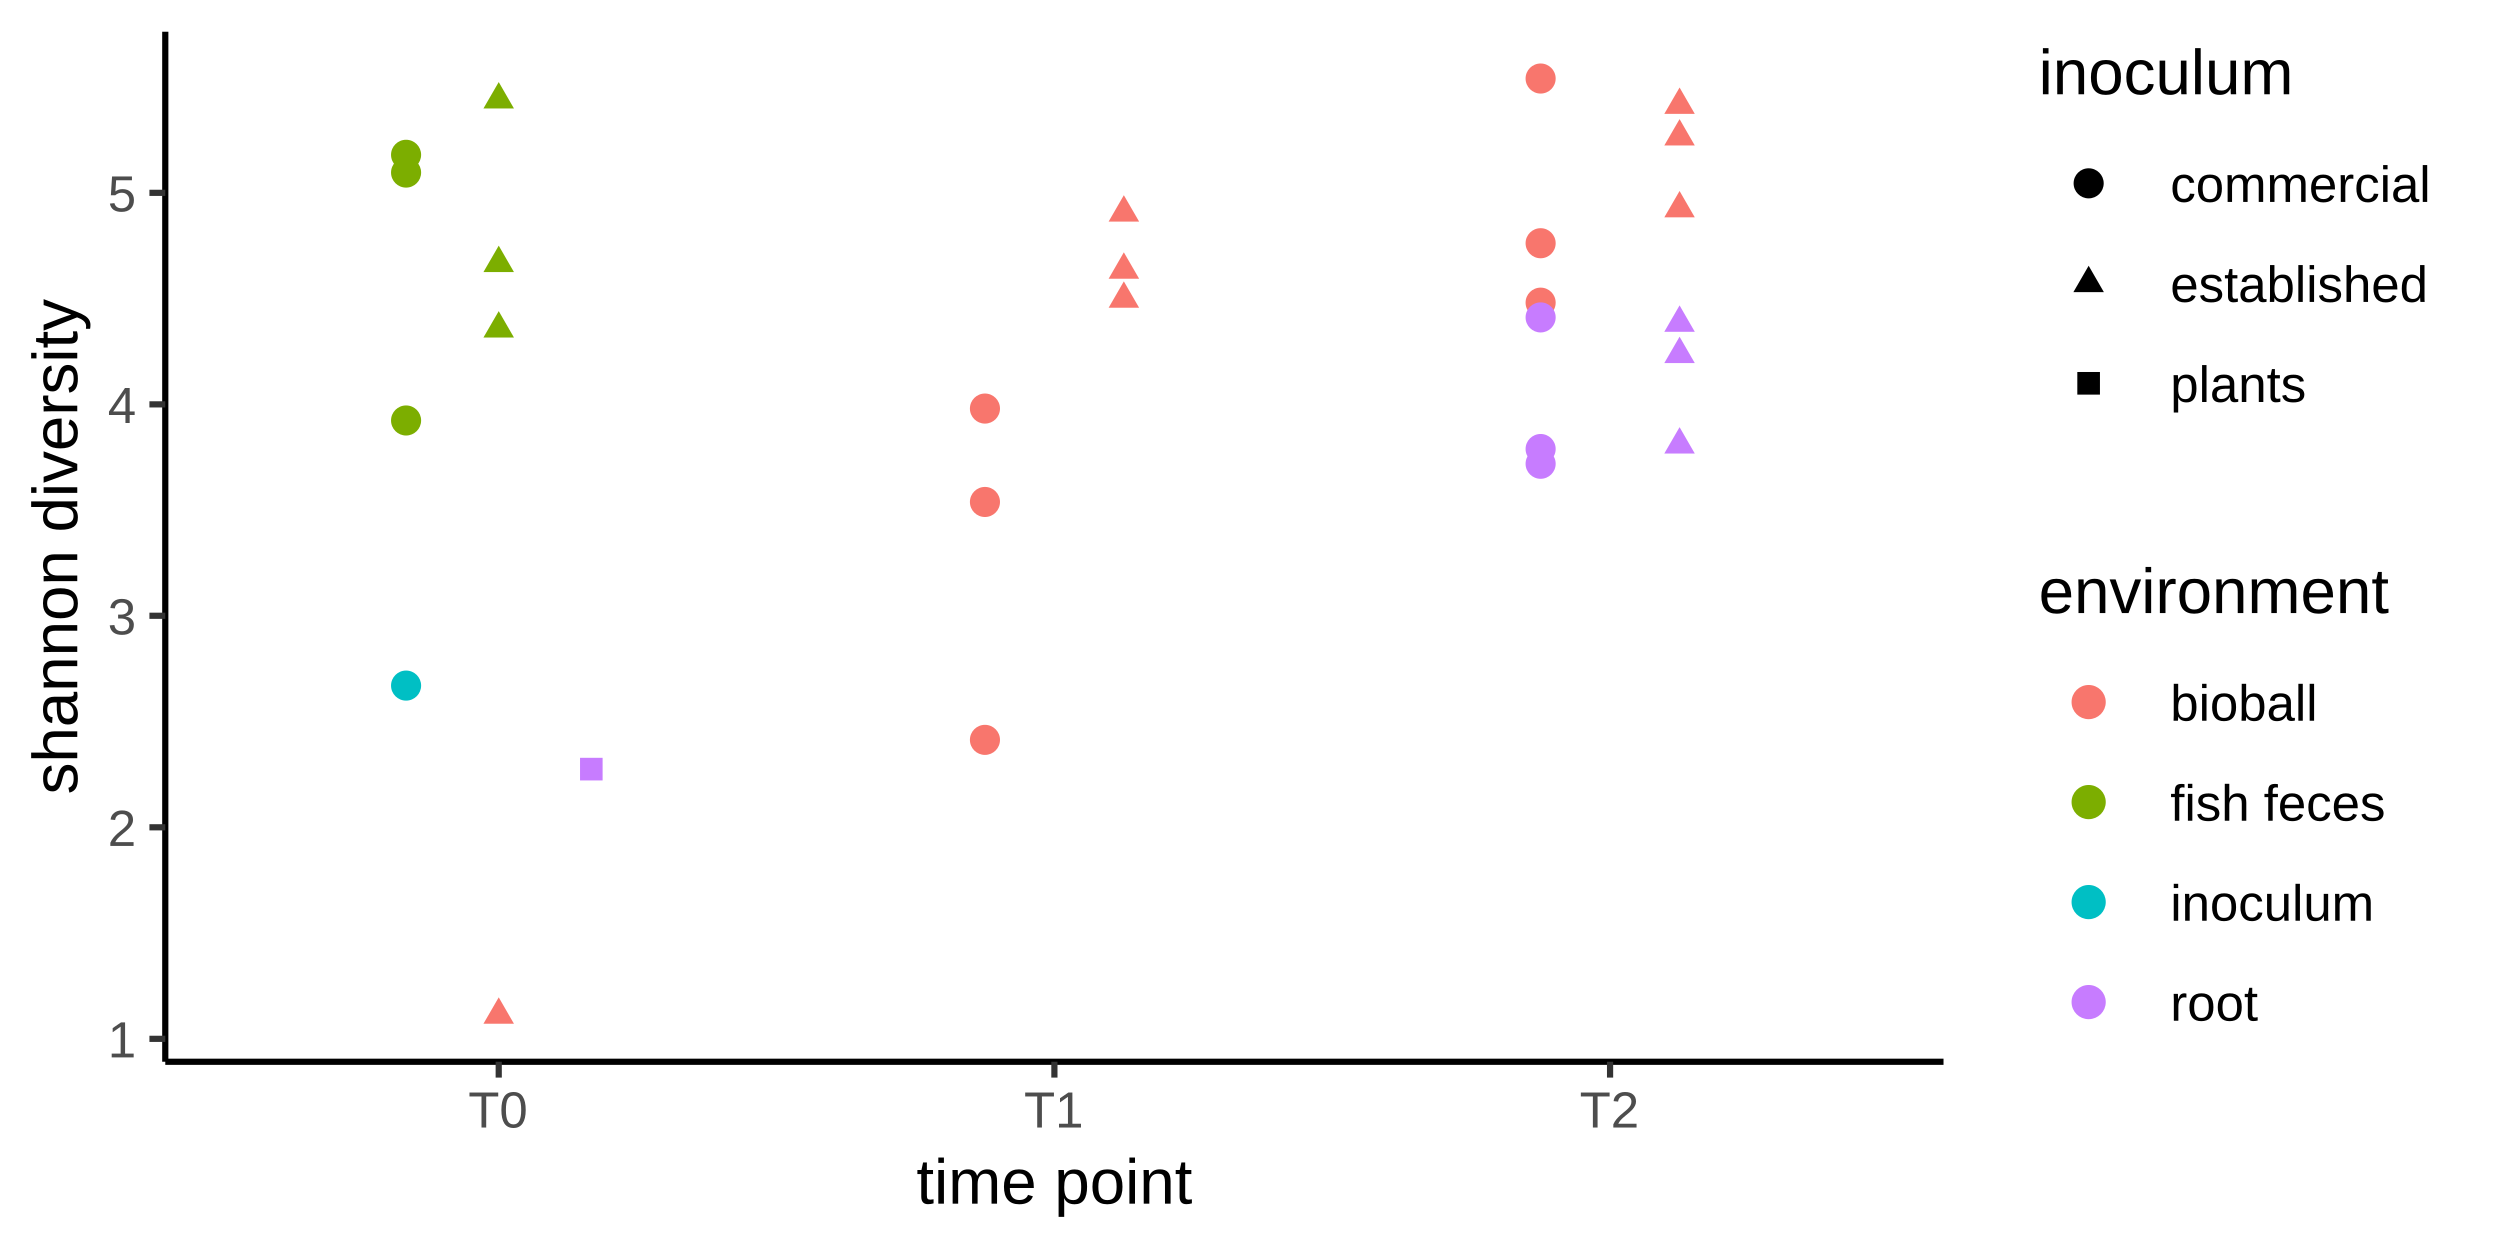
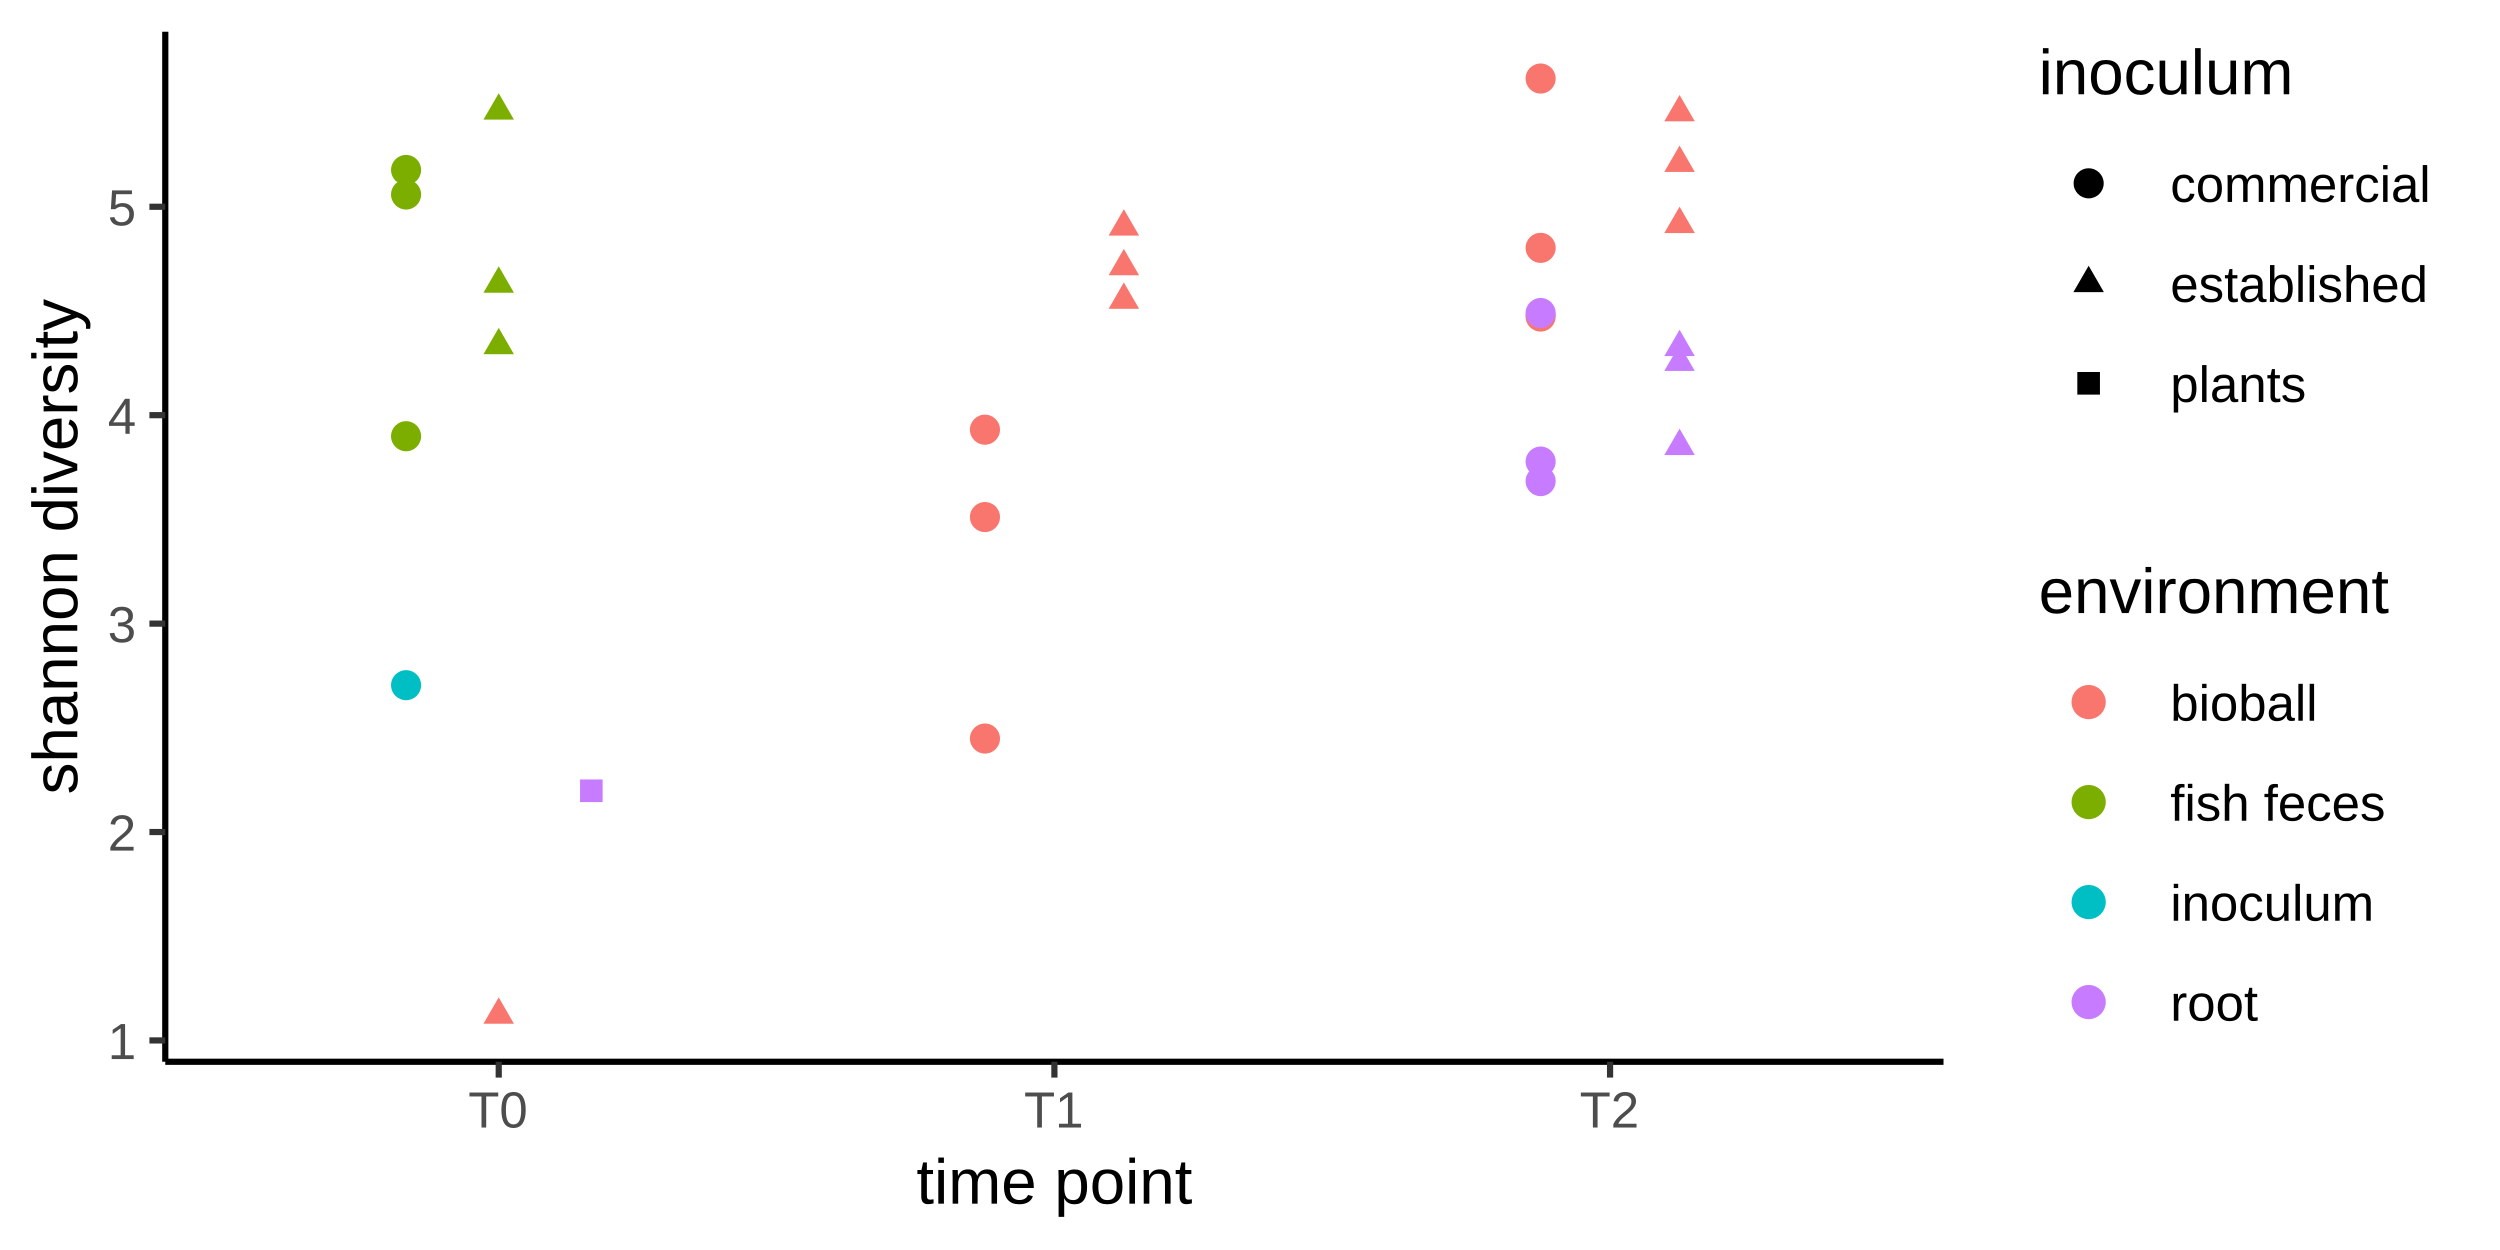
<svg xmlns="http://www.w3.org/2000/svg" viewBox="0 0 432.00 216.00">
  <defs>
    <style type="text/css">
    line, polyline, path, rect, circle {
      fill: none;
      stroke: #000000;
      stroke-linecap: round;
      stroke-linejoin: round;
      stroke-miterlimit: 10.00;
    }
  </style>
  </defs>
  <rect width="100%" height="100%" style="stroke: none; fill: #FFFFFF;" />
  <rect x="0.00" y="0.00" width="432.00" height="216.00" style="stroke-width: 1.07; stroke: #FFFFFF; fill: #FFFFFF;" />
  <defs>
    <clipPath id="cpMjguNTYyM3wzMzUuODM3fDE4My40NzR8NS40Nzk0NQ==">
      <rect x="28.56" y="5.48" width="307.27" height="177.99" />
    </clipPath>
  </defs>
  <rect x="28.56" y="5.48" width="307.27" height="177.99" style="stroke-width: 1.07; stroke: none; fill: #FFFFFF;" clip-path="url(#cpMjguNTYyM3wzMzUuODM3fDE4My40NzR8NS40Nzk0NQ==)" />
-   <polyline points="100.23,134.86 104.13,134.86 104.13,130.95 100.23,130.95 " style="stroke-width: 0.71; stroke: none; fill: #C77CFF;" clip-path="url(#cpMjguNTYyM3wzMzUuODM3fDE4My40NzR8NS40Nzk0NQ==)" />
+   <polyline points="100.23,138.60 104.13,138.60 104.13,134.69 100.23,134.69 " style="stroke-width: 0.71; stroke: none; fill: #C77CFF;" clip-path="url(#cpMjguNTYyM3wzMzUuODM3fDE4My40NzR8NS40Nzk0NQ==)" />
  <polyline points="86.18,172.34 88.81,176.90 83.54,176.90 " style="stroke-width: 0.71; stroke: none; fill: #F8766D;" clip-path="url(#cpMjguNTYyM3wzMzUuODM3fDE4My40NzR8NS40Nzk0NQ==)" />
-   <polyline points="86.18,42.45 88.81,47.01 83.54,47.01 " style="stroke-width: 0.71; stroke: none; fill: #7CAE00;" clip-path="url(#cpMjguNTYyM3wzMzUuODM3fDE4My40NzR8NS40Nzk0NQ==)" />
-   <polyline points="86.18,14.18 88.81,18.74 83.54,18.74 " style="stroke-width: 0.71; stroke: none; fill: #7CAE00;" clip-path="url(#cpMjguNTYyM3wzMzUuODM3fDE4My40NzR8NS40Nzk0NQ==)" />
-   <polyline points="86.18,53.76 88.81,58.32 83.54,58.32 " style="stroke-width: 0.71; stroke: none; fill: #7CAE00;" clip-path="url(#cpMjguNTYyM3wzMzUuODM3fDE4My40NzR8NS40Nzk0NQ==)" />
-   <circle cx="70.17" cy="118.47" r="1.95pt" style="stroke-width: 0.71; stroke: none; fill: #00BFC4;" clip-path="url(#cpMjguNTYyM3wzMzUuODM3fDE4My40NzR8NS40Nzk0NQ==)" />
-   <circle cx="70.17" cy="72.66" r="1.95pt" style="stroke-width: 0.71; stroke: none; fill: #7CAE00;" clip-path="url(#cpMjguNTYyM3wzMzUuODM3fDE4My40NzR8NS40Nzk0NQ==)" />
-   <circle cx="70.17" cy="26.75" r="1.95pt" style="stroke-width: 0.71; stroke: none; fill: #7CAE00;" clip-path="url(#cpMjguNTYyM3wzMzUuODM3fDE4My40NzR8NS40Nzk0NQ==)" />
-   <circle cx="70.17" cy="29.82" r="1.95pt" style="stroke-width: 0.71; stroke: none; fill: #7CAE00;" clip-path="url(#cpMjguNTYyM3wzMzUuODM3fDE4My40NzR8NS40Nzk0NQ==)" />
-   <polyline points="194.20,43.60 196.84,48.16 191.57,48.16 " style="stroke-width: 0.71; stroke: none; fill: #F8766D;" clip-path="url(#cpMjguNTYyM3wzMzUuODM3fDE4My40NzR8NS40Nzk0NQ==)" />
-   <polyline points="194.20,33.73 196.84,38.29 191.57,38.29 " style="stroke-width: 0.71; stroke: none; fill: #F8766D;" clip-path="url(#cpMjguNTYyM3wzMzUuODM3fDE4My40NzR8NS40Nzk0NQ==)" />
-   <polyline points="194.20,48.62 196.84,53.18 191.57,53.18 " style="stroke-width: 0.71; stroke: none; fill: #F8766D;" clip-path="url(#cpMjguNTYyM3wzMzUuODM3fDE4My40NzR8NS40Nzk0NQ==)" />
-   <circle cx="170.20" cy="86.74" r="1.95pt" style="stroke-width: 0.71; stroke: none; fill: #F8766D;" clip-path="url(#cpMjguNTYyM3wzMzUuODM3fDE4My40NzR8NS40Nzk0NQ==)" />
-   <circle cx="170.20" cy="127.85" r="1.95pt" style="stroke-width: 0.71; stroke: none; fill: #F8766D;" clip-path="url(#cpMjguNTYyM3wzMzUuODM3fDE4My40NzR8NS40Nzk0NQ==)" />
-   <circle cx="170.20" cy="70.60" r="1.95pt" style="stroke-width: 0.71; stroke: none; fill: #F8766D;" clip-path="url(#cpMjguNTYyM3wzMzUuODM3fDE4My40NzR8NS40Nzk0NQ==)" />
-   <polyline points="290.23,20.58 292.86,25.14 287.59,25.14 " style="stroke-width: 0.71; stroke: none; fill: #F8766D;" clip-path="url(#cpMjguNTYyM3wzMzUuODM3fDE4My40NzR8NS40Nzk0NQ==)" />
-   <polyline points="290.23,33.00 292.86,37.56 287.59,37.56 " style="stroke-width: 0.71; stroke: none; fill: #F8766D;" clip-path="url(#cpMjguNTYyM3wzMzUuODM3fDE4My40NzR8NS40Nzk0NQ==)" />
-   <polyline points="290.23,15.12 292.86,19.68 287.59,19.68 " style="stroke-width: 0.71; stroke: none; fill: #F8766D;" clip-path="url(#cpMjguNTYyM3wzMzUuODM3fDE4My40NzR8NS40Nzk0NQ==)" />
-   <polyline points="290.23,58.18 292.86,62.74 287.59,62.74 " style="stroke-width: 0.71; stroke: none; fill: #C77CFF;" clip-path="url(#cpMjguNTYyM3wzMzUuODM3fDE4My40NzR8NS40Nzk0NQ==)" />
-   <polyline points="290.23,73.81 292.86,78.37 287.59,78.37 " style="stroke-width: 0.71; stroke: none; fill: #C77CFF;" clip-path="url(#cpMjguNTYyM3wzMzUuODM3fDE4My40NzR8NS40Nzk0NQ==)" />
-   <polyline points="290.23,52.77 292.86,57.33 287.59,57.33 " style="stroke-width: 0.71; stroke: none; fill: #C77CFF;" clip-path="url(#cpMjguNTYyM3wzMzUuODM3fDE4My40NzR8NS40Nzk0NQ==)" />
-   <circle cx="266.22" cy="52.30" r="1.95pt" style="stroke-width: 0.71; stroke: none; fill: #F8766D;" clip-path="url(#cpMjguNTYyM3wzMzUuODM3fDE4My40NzR8NS40Nzk0NQ==)" />
+   <polyline points="86.18,46.02 88.81,50.58 83.54,50.58 " style="stroke-width: 0.71; stroke: none; fill: #7CAE00;" clip-path="url(#cpMjguNTYyM3wzMzUuODM3fDE4My40NzR8NS40Nzk0NQ==)" />
+   <polyline points="86.18,16.11 88.81,20.67 83.54,20.67 " style="stroke-width: 0.71; stroke: none; fill: #7CAE00;" clip-path="url(#cpMjguNTYyM3wzMzUuODM3fDE4My40NzR8NS40Nzk0NQ==)" />
+   <polyline points="86.18,56.65 88.81,61.21 83.54,61.21 " style="stroke-width: 0.71; stroke: none; fill: #7CAE00;" clip-path="url(#cpMjguNTYyM3wzMzUuODM3fDE4My40NzR8NS40Nzk0NQ==)" />
+   <circle cx="70.17" cy="118.40" r="1.95pt" style="stroke-width: 0.71; stroke: none; fill: #00BFC4;" clip-path="url(#cpMjguNTYyM3wzMzUuODM3fDE4My40NzR8NS40Nzk0NQ==)" />
+   <circle cx="70.17" cy="75.38" r="1.95pt" style="stroke-width: 0.71; stroke: none; fill: #7CAE00;" clip-path="url(#cpMjguNTYyM3wzMzUuODM3fDE4My40NzR8NS40Nzk0NQ==)" />
+   <circle cx="70.17" cy="29.37" r="1.95pt" style="stroke-width: 0.71; stroke: none; fill: #7CAE00;" clip-path="url(#cpMjguNTYyM3wzMzUuODM3fDE4My40NzR8NS40Nzk0NQ==)" />
+   <circle cx="70.17" cy="33.61" r="1.95pt" style="stroke-width: 0.71; stroke: none; fill: #7CAE00;" clip-path="url(#cpMjguNTYyM3wzMzUuODM3fDE4My40NzR8NS40Nzk0NQ==)" />
+   <polyline points="194.20,43.01 196.84,47.57 191.57,47.57 " style="stroke-width: 0.71; stroke: none; fill: #F8766D;" clip-path="url(#cpMjguNTYyM3wzMzUuODM3fDE4My40NzR8NS40Nzk0NQ==)" />
+   <polyline points="194.20,36.15 196.84,40.71 191.57,40.71 " style="stroke-width: 0.71; stroke: none; fill: #F8766D;" clip-path="url(#cpMjguNTYyM3wzMzUuODM3fDE4My40NzR8NS40Nzk0NQ==)" />
+   <polyline points="194.20,48.80 196.84,53.36 191.57,53.36 " style="stroke-width: 0.71; stroke: none; fill: #F8766D;" clip-path="url(#cpMjguNTYyM3wzMzUuODM3fDE4My40NzR8NS40Nzk0NQ==)" />
+   <circle cx="170.20" cy="89.35" r="1.95pt" style="stroke-width: 0.71; stroke: none; fill: #F8766D;" clip-path="url(#cpMjguNTYyM3wzMzUuODM3fDE4My40NzR8NS40Nzk0NQ==)" />
+   <circle cx="170.20" cy="127.62" r="1.95pt" style="stroke-width: 0.71; stroke: none; fill: #F8766D;" clip-path="url(#cpMjguNTYyM3wzMzUuODM3fDE4My40NzR8NS40Nzk0NQ==)" />
+   <circle cx="170.20" cy="74.25" r="1.95pt" style="stroke-width: 0.71; stroke: none; fill: #F8766D;" clip-path="url(#cpMjguNTYyM3wzMzUuODM3fDE4My40NzR8NS40Nzk0NQ==)" />
+   <polyline points="290.23,25.15 292.86,29.71 287.59,29.71 " style="stroke-width: 0.71; stroke: none; fill: #F8766D;" clip-path="url(#cpMjguNTYyM3wzMzUuODM3fDE4My40NzR8NS40Nzk0NQ==)" />
+   <polyline points="290.23,35.71 292.86,40.27 287.59,40.27 " style="stroke-width: 0.71; stroke: none; fill: #F8766D;" clip-path="url(#cpMjguNTYyM3wzMzUuODM3fDE4My40NzR8NS40Nzk0NQ==)" />
+   <polyline points="290.23,16.41 292.86,20.97 287.59,20.97 " style="stroke-width: 0.71; stroke: none; fill: #F8766D;" clip-path="url(#cpMjguNTYyM3wzMzUuODM3fDE4My40NzR8NS40Nzk0NQ==)" />
+   <polyline points="290.23,59.54 292.86,64.10 287.59,64.10 " style="stroke-width: 0.71; stroke: none; fill: #C77CFF;" clip-path="url(#cpMjguNTYyM3wzMzUuODM3fDE4My40NzR8NS40Nzk0NQ==)" />
+   <polyline points="290.23,74.07 292.86,78.63 287.59,78.63 " style="stroke-width: 0.71; stroke: none; fill: #C77CFF;" clip-path="url(#cpMjguNTYyM3wzMzUuODM3fDE4My40NzR8NS40Nzk0NQ==)" />
+   <polyline points="290.23,56.97 292.86,61.53 287.59,61.53 " style="stroke-width: 0.71; stroke: none; fill: #C77CFF;" clip-path="url(#cpMjguNTYyM3wzMzUuODM3fDE4My40NzR8NS40Nzk0NQ==)" />
+   <circle cx="266.22" cy="54.70" r="1.95pt" style="stroke-width: 0.71; stroke: none; fill: #F8766D;" clip-path="url(#cpMjguNTYyM3wzMzUuODM3fDE4My40NzR8NS40Nzk0NQ==)" />
  <circle cx="266.22" cy="13.57" r="1.95pt" style="stroke-width: 0.71; stroke: none; fill: #F8766D;" clip-path="url(#cpMjguNTYyM3wzMzUuODM3fDE4My40NzR8NS40Nzk0NQ==)" />
-   <circle cx="266.22" cy="42.03" r="1.95pt" style="stroke-width: 0.71; stroke: none; fill: #F8766D;" clip-path="url(#cpMjguNTYyM3wzMzUuODM3fDE4My40NzR8NS40Nzk0NQ==)" />
-   <circle cx="266.22" cy="54.85" r="1.95pt" style="stroke-width: 0.71; stroke: none; fill: #C77CFF;" clip-path="url(#cpMjguNTYyM3wzMzUuODM3fDE4My40NzR8NS40Nzk0NQ==)" />
-   <circle cx="266.22" cy="77.59" r="1.95pt" style="stroke-width: 0.71; stroke: none; fill: #C77CFF;" clip-path="url(#cpMjguNTYyM3wzMzUuODM3fDE4My40NzR8NS40Nzk0NQ==)" />
-   <circle cx="266.22" cy="80.14" r="1.95pt" style="stroke-width: 0.71; stroke: none; fill: #C77CFF;" clip-path="url(#cpMjguNTYyM3wzMzUuODM3fDE4My40NzR8NS40Nzk0NQ==)" />
+   <circle cx="266.22" cy="42.83" r="1.95pt" style="stroke-width: 0.71; stroke: none; fill: #F8766D;" clip-path="url(#cpMjguNTYyM3wzMzUuODM3fDE4My40NzR8NS40Nzk0NQ==)" />
+   <circle cx="266.22" cy="54.09" r="1.95pt" style="stroke-width: 0.71; stroke: none; fill: #C77CFF;" clip-path="url(#cpMjguNTYyM3wzMzUuODM3fDE4My40NzR8NS40Nzk0NQ==)" />
+   <circle cx="266.22" cy="79.76" r="1.95pt" style="stroke-width: 0.71; stroke: none; fill: #C77CFF;" clip-path="url(#cpMjguNTYyM3wzMzUuODM3fDE4My40NzR8NS40Nzk0NQ==)" />
+   <circle cx="266.22" cy="83.14" r="1.95pt" style="stroke-width: 0.71; stroke: none; fill: #C77CFF;" clip-path="url(#cpMjguNTYyM3wzMzUuODM3fDE4My40NzR8NS40Nzk0NQ==)" />
  <defs>
    <clipPath id="cpMHw0MzJ8MjE2fDA=">
      <rect x="0.00" y="0.00" width="432.00" height="216.00" />
    </clipPath>
  </defs>
  <polyline points="28.56,183.47 28.56,5.48 " style="stroke-width: 1.07; stroke-linecap: butt;" clip-path="url(#cpMHw0MzJ8MjE2fDA=)" />
  <g clip-path="url(#cpMHw0MzJ8MjE2fDA=)">
-     <text x="18.63" y="182.72" style="font-size: 8.80px; fill: #4D4D4D; font-family: Arial;" textLength="5.01px" lengthAdjust="spacingAndGlyphs">1</text>
+     <text x="18.63" y="183.01" style="font-size: 8.80px; fill: #4D4D4D; font-family: Arial;" textLength="5.01px" lengthAdjust="spacingAndGlyphs">1</text>
  </g>
  <g clip-path="url(#cpMHw0MzJ8MjE2fDA=)">
-     <text x="18.63" y="146.18" style="font-size: 8.80px; fill: #4D4D4D; font-family: Arial;" textLength="5.01px" lengthAdjust="spacingAndGlyphs">2</text>
+     <text x="18.63" y="146.99" style="font-size: 8.80px; fill: #4D4D4D; font-family: Arial;" textLength="5.01px" lengthAdjust="spacingAndGlyphs">2</text>
  </g>
  <g clip-path="url(#cpMHw0MzJ8MjE2fDA=)">
-     <text x="18.63" y="109.63" style="font-size: 8.80px; fill: #4D4D4D; font-family: Arial;" textLength="5.01px" lengthAdjust="spacingAndGlyphs">3</text>
+     <text x="18.63" y="110.98" style="font-size: 8.80px; fill: #4D4D4D; font-family: Arial;" textLength="5.01px" lengthAdjust="spacingAndGlyphs">3</text>
  </g>
  <g clip-path="url(#cpMHw0MzJ8MjE2fDA=)">
-     <text x="18.63" y="73.09" style="font-size: 8.80px; fill: #4D4D4D; font-family: Arial;" textLength="5.01px" lengthAdjust="spacingAndGlyphs">4</text>
+     <text x="18.63" y="74.96" style="font-size: 8.80px; fill: #4D4D4D; font-family: Arial;" textLength="5.01px" lengthAdjust="spacingAndGlyphs">4</text>
  </g>
  <g clip-path="url(#cpMHw0MzJ8MjE2fDA=)">
-     <text x="18.63" y="36.54" style="font-size: 8.80px; fill: #4D4D4D; font-family: Arial;" textLength="5.01px" lengthAdjust="spacingAndGlyphs">5</text>
+     <text x="18.63" y="38.95" style="font-size: 8.80px; fill: #4D4D4D; font-family: Arial;" textLength="5.01px" lengthAdjust="spacingAndGlyphs">5</text>
  </g>
-   <polyline points="25.82,179.51 28.56,179.51 " style="stroke-width: 1.07; stroke: #333333; stroke-linecap: butt;" clip-path="url(#cpMHw0MzJ8MjE2fDA=)" />
-   <polyline points="25.82,142.96 28.56,142.96 " style="stroke-width: 1.07; stroke: #333333; stroke-linecap: butt;" clip-path="url(#cpMHw0MzJ8MjE2fDA=)" />
-   <polyline points="25.82,106.41 28.56,106.41 " style="stroke-width: 1.07; stroke: #333333; stroke-linecap: butt;" clip-path="url(#cpMHw0MzJ8MjE2fDA=)" />
-   <polyline points="25.82,69.87 28.56,69.87 " style="stroke-width: 1.07; stroke: #333333; stroke-linecap: butt;" clip-path="url(#cpMHw0MzJ8MjE2fDA=)" />
-   <polyline points="25.82,33.32 28.56,33.32 " style="stroke-width: 1.07; stroke: #333333; stroke-linecap: butt;" clip-path="url(#cpMHw0MzJ8MjE2fDA=)" />
+   <polyline points="25.82,179.79 28.56,179.79 " style="stroke-width: 1.07; stroke: #333333; stroke-linecap: butt;" clip-path="url(#cpMHw0MzJ8MjE2fDA=)" />
+   <polyline points="25.82,143.77 28.56,143.77 " style="stroke-width: 1.07; stroke: #333333; stroke-linecap: butt;" clip-path="url(#cpMHw0MzJ8MjE2fDA=)" />
+   <polyline points="25.82,107.76 28.56,107.76 " style="stroke-width: 1.07; stroke: #333333; stroke-linecap: butt;" clip-path="url(#cpMHw0MzJ8MjE2fDA=)" />
+   <polyline points="25.82,71.74 28.56,71.74 " style="stroke-width: 1.07; stroke: #333333; stroke-linecap: butt;" clip-path="url(#cpMHw0MzJ8MjE2fDA=)" />
+   <polyline points="25.82,35.73 28.56,35.73 " style="stroke-width: 1.07; stroke: #333333; stroke-linecap: butt;" clip-path="url(#cpMHw0MzJ8MjE2fDA=)" />
  <polyline points="28.56,183.47 335.84,183.47 " style="stroke-width: 1.07; stroke-linecap: butt;" clip-path="url(#cpMHw0MzJ8MjE2fDA=)" />
  <polyline points="86.18,186.21 86.18,183.47 " style="stroke-width: 1.07; stroke: #333333; stroke-linecap: butt;" clip-path="url(#cpMHw0MzJ8MjE2fDA=)" />
  <polyline points="182.20,186.21 182.20,183.47 " style="stroke-width: 1.07; stroke: #333333; stroke-linecap: butt;" clip-path="url(#cpMHw0MzJ8MjE2fDA=)" />
  <polyline points="278.22,186.21 278.22,183.47 " style="stroke-width: 1.07; stroke: #333333; stroke-linecap: butt;" clip-path="url(#cpMHw0MzJ8MjE2fDA=)" />
  <g clip-path="url(#cpMHw0MzJ8MjE2fDA=)">
    <text x="80.92" y="194.84" style="font-size: 8.80px; fill: #4D4D4D; font-family: Arial;" textLength="10.50px" lengthAdjust="spacingAndGlyphs">T0</text>
  </g>
  <g clip-path="url(#cpMHw0MzJ8MjE2fDA=)">
    <text x="176.95" y="194.84" style="font-size: 8.80px; fill: #4D4D4D; font-family: Arial;" textLength="10.50px" lengthAdjust="spacingAndGlyphs">T1</text>
  </g>
  <g clip-path="url(#cpMHw0MzJ8MjE2fDA=)">
    <text x="272.97" y="194.84" style="font-size: 8.80px; fill: #4D4D4D; font-family: Arial;" textLength="10.50px" lengthAdjust="spacingAndGlyphs">T2</text>
  </g>
  <g clip-path="url(#cpMHw0MzJ8MjE2fDA=)">
    <text x="158.35" y="207.99" style="font-size: 11.00px; font-family: Arial;" textLength="47.69px" lengthAdjust="spacingAndGlyphs">time point</text>
  </g>
  <g clip-path="url(#cpMHw0MzJ8MjE2fDA=)">
    <text transform="translate(13.35,137.28) rotate(-90)" style="font-size: 11.00px; font-family: Arial;" textLength="85.60px" lengthAdjust="spacingAndGlyphs">shannon diversity</text>
  </g>
  <rect x="346.80" y="1.67" width="79.72" height="78.68" style="stroke-width: 1.07; stroke: none; fill: #FFFFFF;" clip-path="url(#cpMHw0MzJ8MjE2fDA=)" />
  <g clip-path="url(#cpMHw0MzJ8MjE2fDA=)">
    <text x="352.28" y="16.29" style="font-size: 11.00px; font-family: Arial;" textLength="44.02px" lengthAdjust="spacingAndGlyphs">inoculum</text>
  </g>
  <circle cx="360.92" cy="31.68" r="1.95pt" style="stroke-width: 0.71; stroke: none; fill: #000000;" clip-path="url(#cpMHw0MzJ8MjE2fDA=)" />
  <polyline points="360.92,45.92 363.55,50.48 358.28,50.48 " style="stroke-width: 0.71; stroke: none; fill: #000000;" clip-path="url(#cpMHw0MzJ8MjE2fDA=)" />
  <polyline points="358.96,68.19 362.87,68.19 362.87,64.28 358.96,64.28 " style="stroke-width: 0.71; stroke: none; fill: #000000;" clip-path="url(#cpMHw0MzJ8MjE2fDA=)" />
  <g clip-path="url(#cpMHw0MzJ8MjE2fDA=)">
    <text x="375.03" y="34.90" style="font-size: 8.80px; font-family: Arial;" textLength="46.01px" lengthAdjust="spacingAndGlyphs">commercial</text>
  </g>
  <g clip-path="url(#cpMHw0MzJ8MjE2fDA=)">
    <text x="375.03" y="52.18" style="font-size: 8.80px; font-family: Arial;" textLength="45.53px" lengthAdjust="spacingAndGlyphs">established</text>
  </g>
  <g clip-path="url(#cpMHw0MzJ8MjE2fDA=)">
    <text x="375.03" y="69.46" style="font-size: 8.80px; font-family: Arial;" textLength="24.02px" lengthAdjust="spacingAndGlyphs">plants</text>
  </g>
  <rect x="346.80" y="91.32" width="71.74" height="95.96" style="stroke-width: 1.07; stroke: none; fill: #FFFFFF;" clip-path="url(#cpMHw0MzJ8MjE2fDA=)" />
  <g clip-path="url(#cpMHw0MzJ8MjE2fDA=)">
    <text x="352.28" y="105.94" style="font-size: 11.00px; font-family: Arial;" textLength="60.53px" lengthAdjust="spacingAndGlyphs">environment</text>
  </g>
  <circle cx="360.92" cy="121.32" r="1.95pt" style="stroke-width: 0.71; stroke: #F8766D; fill: #F8766D;" clip-path="url(#cpMHw0MzJ8MjE2fDA=)" />
  <circle cx="360.92" cy="138.60" r="1.95pt" style="stroke-width: 0.71; stroke: #7CAE00; fill: #7CAE00;" clip-path="url(#cpMHw0MzJ8MjE2fDA=)" />
  <circle cx="360.92" cy="155.88" r="1.95pt" style="stroke-width: 0.71; stroke: #00BFC4; fill: #00BFC4;" clip-path="url(#cpMHw0MzJ8MjE2fDA=)" />
  <circle cx="360.92" cy="173.16" r="1.95pt" style="stroke-width: 0.71; stroke: #C77CFF; fill: #C77CFF;" clip-path="url(#cpMHw0MzJ8MjE2fDA=)" />
  <g clip-path="url(#cpMHw0MzJ8MjE2fDA=)">
    <text x="375.03" y="124.54" style="font-size: 8.80px; font-family: Arial;" textLength="26.02px" lengthAdjust="spacingAndGlyphs">bioball</text>
  </g>
  <g clip-path="url(#cpMHw0MzJ8MjE2fDA=)">
    <text x="375.03" y="141.82" style="font-size: 8.80px; font-family: Arial;" textLength="38.02px" lengthAdjust="spacingAndGlyphs">fish feces</text>
  </g>
  <g clip-path="url(#cpMHw0MzJ8MjE2fDA=)">
    <text x="375.03" y="159.10" style="font-size: 8.80px; font-family: Arial;" textLength="36.02px" lengthAdjust="spacingAndGlyphs">inoculum</text>
  </g>
  <g clip-path="url(#cpMHw0MzJ8MjE2fDA=)">
    <text x="375.03" y="176.38" style="font-size: 8.80px; font-family: Arial;" textLength="15.51px" lengthAdjust="spacingAndGlyphs">root</text>
  </g>
</svg>
